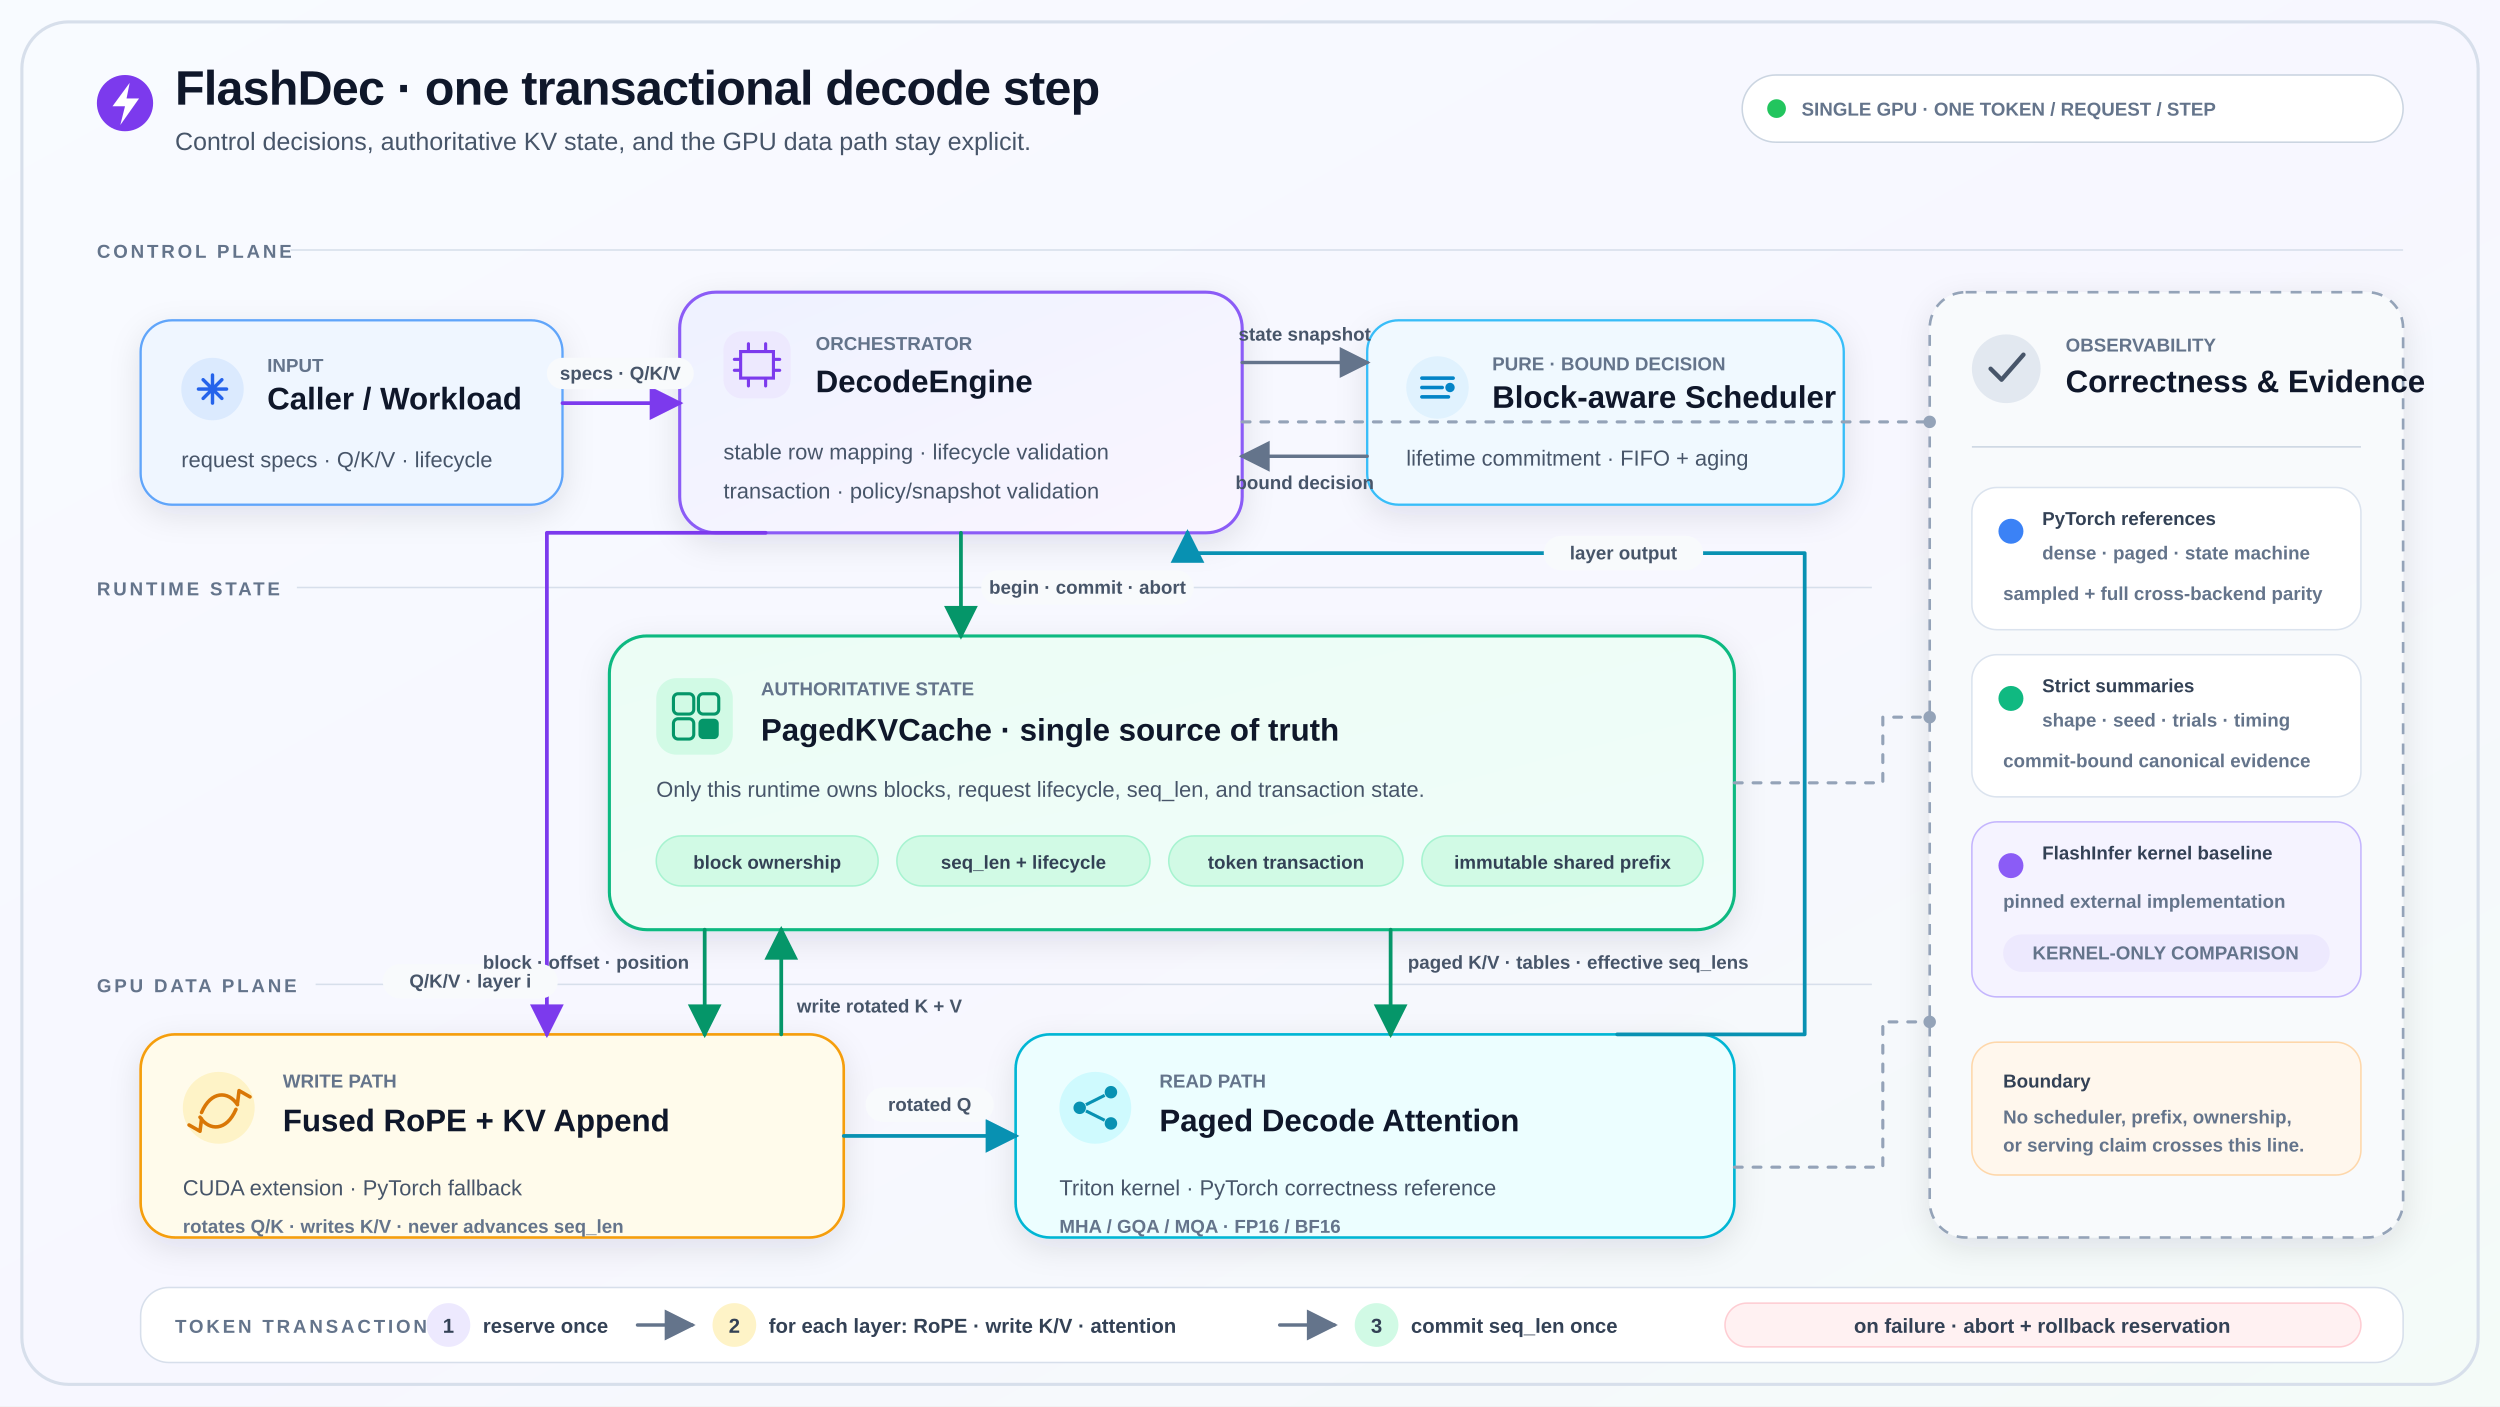
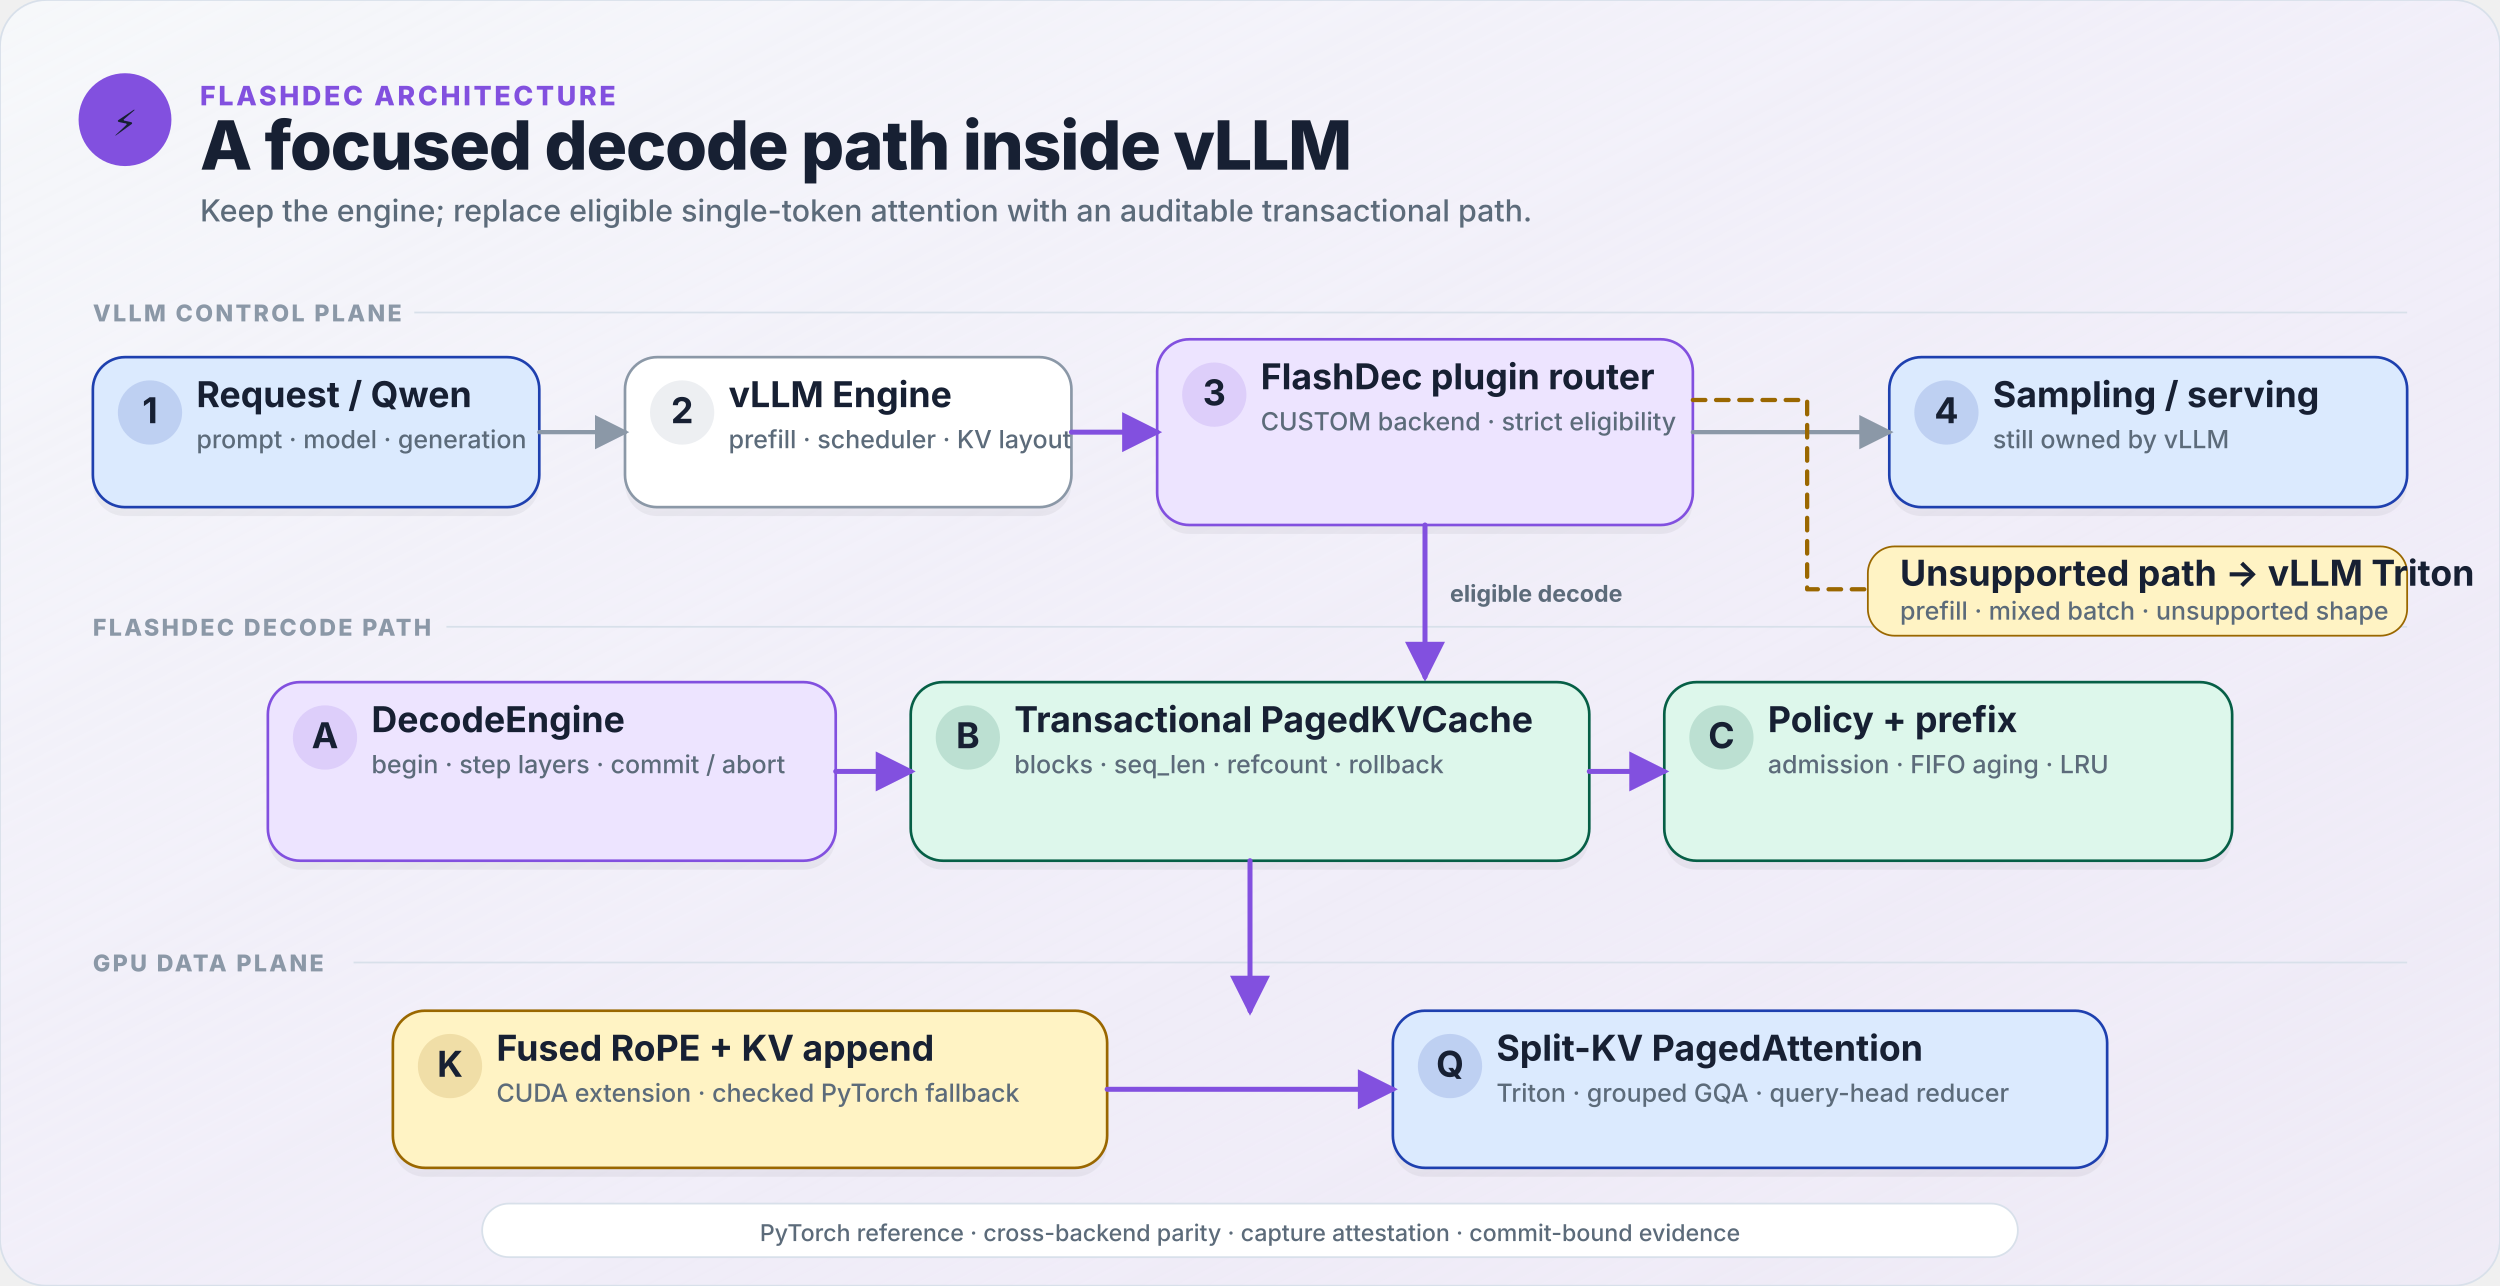
- <svg xmlns="http://www.w3.org/2000/svg" width="1600" height="900" viewBox="0 0 1600 900" role="img" aria-labelledby="title desc">
+ <svg xmlns="http://www.w3.org/2000/svg" width="1400" height="720" viewBox="0 0 1400 720" role="img" aria-labelledby="architecture-title architecture-description" data-theme="light">
  <defs>
-     <linearGradient id="canvas" x1="0" y1="0" x2="1" y2="1">
-       <stop offset="0" stop-color="#f8fbff" />
-       <stop offset="0.52" stop-color="#f7f7ff" />
-       <stop offset="1" stop-color="#f4fbf8" />
+     <linearGradient id="background" x1="0" y1="0" x2="1" y2="1">
+       <stop offset="0%" stop-color="#F6F8FA" />
+       <stop offset="100%" stop-color="#EDE4FF" stop-opacity="0.4" />
    </linearGradient>
-     <linearGradient id="engine" x1="0" y1="0" x2="1" y2="1">
-       <stop offset="0" stop-color="#eef2ff" />
-       <stop offset="1" stop-color="#faf5ff" />
+     <linearGradient id="shadow" x1="0" y1="0" x2="0" y2="1">
+       <stop offset="0%" stop-color="#1F29370F" stop-opacity="0" />
+       <stop offset="100%" stop-color="#1F29370F" stop-opacity="1" />
    </linearGradient>
-     <linearGradient id="cache" x1="0" y1="0" x2="1" y2="1">
-       <stop offset="0" stop-color="#ecfdf5" />
-       <stop offset="1" stop-color="#f0fdfa" />
-     </linearGradient>
-     <filter id="shadow" x="-20%" y="-25%" width="140%" height="160%">
-       <feDropShadow dx="0" dy="6" stdDeviation="10" flood-color="#0f172a" flood-opacity="0.10" />
-     </filter>
-     <marker id="arrow" markerWidth="9" markerHeight="9" refX="8" refY="4.5" orient="auto" markerUnits="strokeWidth">
-       <path d="M0 0 9 4.5 0 9Z" fill="#64748b" />
+     <marker id="arrow" markerWidth="8" markerHeight="8" refX="7" refY="4" orient="auto" markerUnits="strokeWidth">
+       <path d="M0,0 L8,4 L0,8 Z" fill="#8B98A7" />
    </marker>
-     <marker id="arrow-purple" markerWidth="9" markerHeight="9" refX="8" refY="4.5" orient="auto" markerUnits="strokeWidth">
-       <path d="M0 0 9 4.5 0 9Z" fill="#7c3aed" />
+     <marker id="arrow-purple" markerWidth="8" markerHeight="8" refX="7" refY="4" orient="auto" markerUnits="strokeWidth">
+       <path d="M0,0 L8,4 L0,8 Z" fill="#8250DF" />
    </marker>
-     <marker id="arrow-green" markerWidth="9" markerHeight="9" refX="8" refY="4.5" orient="auto" markerUnits="strokeWidth">
-       <path d="M0 0 9 4.5 0 9Z" fill="#059669" />
-     </marker>
-     <marker id="arrow-cyan" markerWidth="9" markerHeight="9" refX="8" refY="4.5" orient="auto" markerUnits="strokeWidth">
-       <path d="M0 0 9 4.5 0 9Z" fill="#0891b2" />
+     <marker id="arrow-amber" markerWidth="8" markerHeight="8" refX="7" refY="4" orient="auto" markerUnits="strokeWidth">
+       <path d="M0,0 L8,4 L0,8 Z" fill="#9A6700" />
    </marker>
    <style>
-       text { font-family: Arial, Helvetica, sans-serif; }
-       .title { fill: #0f172a; font-size: 31px; font-weight: 750; letter-spacing: -0.5px; }
-       .subtitle { fill: #475569; font-size: 16px; font-weight: 500; }
-       .lane { fill: #64748b; font-size: 12px; font-weight: 750; letter-spacing: 1.8px; }
-       .card-title { fill: #0f172a; font-size: 20px; font-weight: 730; }
-       .card-copy { fill: #475569; font-size: 14px; font-weight: 500; }
-       .small { fill: #64748b; font-size: 12px; font-weight: 600; }
-       .edge-label { fill: #475569; font-size: 12px; font-weight: 650; }
-       .chip { fill: #334155; font-size: 12px; font-weight: 650; }
-       .step { fill: #334155; font-size: 13px; font-weight: 650; }
-       .edge { fill: none; stroke: #64748b; stroke-width: 2.2; stroke-linecap: round; stroke-linejoin: round; }
-       .edge-purple { fill: none; stroke: #7c3aed; stroke-width: 2.4; stroke-linecap: round; stroke-linejoin: round; }
-       .edge-green { fill: none; stroke: #059669; stroke-width: 2.4; stroke-linecap: round; stroke-linejoin: round; }
-       .edge-cyan { fill: none; stroke: #0891b2; stroke-width: 2.4; stroke-linecap: round; stroke-linejoin: round; }
-       .evidence-edge { fill: none; stroke: #94a3b8; stroke-width: 2; stroke-dasharray: 5 7; stroke-linecap: round; }
+       text { font-family: -apple-system, BlinkMacSystemFont, "Segoe UI", Inter, Roboto, Arial, sans-serif; }
+       .eyebrow { fill: #8250DF; font-size: 15px; font-weight: 760; letter-spacing: 1.5px; }
+       .title { fill: #172033; font-size: 38px; font-weight: 780; letter-spacing: -0.7px; }
+       .subtitle { fill: #5C6B7A; font-size: 17px; font-weight: 480; }
+       .lane { fill: #8B98A7; font-size: 13px; font-weight: 760; letter-spacing: 1.3px; }
+       .card-title { fill: #172033; font-size: 20px; font-weight: 740; }
+       .card-copy { fill: #5C6B7A; font-size: 14px; font-weight: 500; }
+       .chip { fill: #172033; font-size: 13px; font-weight: 650; }
+       .edge-label { fill: #5C6B7A; font-size: 13px; font-weight: 650; }
+       .scope { fill: #5C6B7A; font-size: 13px; font-weight: 520; text-anchor: middle; }
+       .panel { fill: #FFFFFF; stroke: #D8E0EA; stroke-width: 1.2; }
+       .soft { fill: #F8FAFC; stroke: #D8E0EA; stroke-width: 1.1; }
+       .arrow { fill: none; stroke: #8B98A7; stroke-width: 2.4; stroke-linecap: round; stroke-linejoin: round; }
+       .arrow-purple { fill: none; stroke: #8250DF; stroke-width: 2.8; stroke-linecap: round; stroke-linejoin: round; }
+       .arrow-amber { fill: none; stroke: #9A6700; stroke-width: 2.4; stroke-linecap: round; stroke-linejoin: round; stroke-dasharray: 7 6; }
    </style>
  </defs>
-   <rect width="1600" height="900" fill="url(#canvas)" />
-   <rect x="14" y="14" width="1572" height="872" rx="30" fill="none" stroke="#d7dfeb" stroke-width="2" />
-   <g transform="translate(62 48)">
-     <circle cx="18" cy="18" r="18" fill="#7c3aed" />
-     <path d="M21 5 10 20h8l-3 12 12-17h-8Z" fill="#fff" />
-     <text x="50" y="19" class="title">FlashDec · one transactional decode step</text>
-     <text x="50" y="48" class="subtitle">Control decisions, authoritative KV state, and the GPU data path stay explicit.</text>
-   </g>
-   <g transform="translate(1115 48)">
-     <rect width="423" height="43" rx="21.5" fill="#ffffff" stroke="#cbd5e1" />
-     <circle cx="22" cy="21.5" r="6" fill="#22c55e" />
-     <text x="38" y="26" class="small">SINGLE GPU · ONE TOKEN / REQUEST / STEP</text>
-   </g>
-   <g>
-     <text x="62" y="165" class="lane">CONTROL PLANE</text>
-     <line x1="186" y1="160" x2="1538" y2="160" stroke="#d7dfeb" />
-     <text x="62" y="381" class="lane">RUNTIME STATE</text>
-     <line x1="190" y1="376" x2="1198" y2="376" stroke="#d7dfeb" />
-     <text x="62" y="635" class="lane">GPU DATA PLANE</text>
-     <line x1="202" y1="630" x2="1198" y2="630" stroke="#d7dfeb" />
-   </g>
-   <g filter="url(#shadow)">
-     <rect x="90" y="205" width="270" height="118" rx="20" fill="#eff6ff" stroke="#60a5fa" stroke-width="1.5" />
-   </g>
-   <g transform="translate(116 229)">
-     <circle cx="20" cy="20" r="20" fill="#dbeafe" />
-     <path d="M11 20h18M20 11v18M14 14l12 12M26 14 14 26" fill="none" stroke="#2563eb" stroke-width="2.2" stroke-linecap="round" />
-     <text x="55" y="9" class="small" fill="#2563eb">INPUT</text>
-     <text x="55" y="33" class="card-title">Caller / Workload</text>
-     <text x="0" y="70" class="card-copy">request specs · Q/K/V · lifecycle</text>
-   </g>
-   <g filter="url(#shadow)">
-     <rect x="435" y="187" width="360" height="154" rx="23" fill="url(#engine)" stroke="#8b5cf6" stroke-width="2" />
-   </g>
-   <g transform="translate(463 212)">
-     <rect x="0" y="0" width="43" height="43" rx="12" fill="#ede9fe" />
-     <path d="M11 13h21v17H11zM16 8v5M27 8v5M16 30v5M27 30v5M7 18h4M7 25h4M32 18h4M32 25h4" fill="none" stroke="#7c3aed" stroke-width="2" stroke-linecap="round" />
-     <text x="59" y="12" class="small" fill="#7c3aed">ORCHESTRATOR</text>
-     <text x="59" y="39" class="card-title">DecodeEngine</text>
-     <text x="0" y="82" class="card-copy">stable row mapping · lifecycle validation</text>
-     <text x="0" y="107" class="card-copy">transaction · policy/snapshot validation</text>
-   </g>
-   <g filter="url(#shadow)">
-     <rect x="875" y="205" width="305" height="118" rx="20" fill="#f0f9ff" stroke="#38bdf8" stroke-width="1.5" />
-   </g>
-   <g transform="translate(900 228)">
-     <circle cx="20" cy="20" r="20" fill="#e0f2fe" />
-     <path d="M10 14h20M10 20h13M10 26h17" fill="none" stroke="#0284c7" stroke-width="2.3" stroke-linecap="round" />
-     <circle cx="28" cy="20" r="3" fill="#0284c7" />
-     <text x="55" y="9" class="small" fill="#0284c7">PURE · BOUND DECISION</text>
-     <text x="55" y="33" class="card-title">Block-aware Scheduler</text>
-     <text x="0" y="70" class="card-copy">lifetime commitment · FIFO + aging</text>
-   </g>
-   <path d="M360 258H435" class="edge-purple" marker-end="url(#arrow-purple)" />
-   <rect x="350" y="229" width="94" height="20" rx="10" fill="#f8fafc" />
-   <text x="397" y="243" text-anchor="middle" class="edge-label">specs · Q/K/V</text>
-   <path d="M795 232H875" class="edge" marker-end="url(#arrow)" />
-   <text x="835" y="218" text-anchor="middle" class="edge-label">state snapshot</text>
-   <path d="M875 292H795" class="edge" marker-end="url(#arrow)" />
-   <text x="835" y="313" text-anchor="middle" class="edge-label">bound decision</text>
-   <g filter="url(#shadow)">
-     <rect x="390" y="407" width="720" height="188" rx="24" fill="url(#cache)" stroke="#10b981" stroke-width="2" />
-   </g>
-   <g transform="translate(420 432)">
-     <g>
-       <rect x="0" y="2" width="49" height="49" rx="13" fill="#d1fae5" />
-       <rect x="11" y="12" width="13" height="13" rx="3" fill="none" stroke="#059669" stroke-width="2" />
-       <rect x="27" y="12" width="13" height="13" rx="3" fill="none" stroke="#059669" stroke-width="2" />
-       <rect x="11" y="28" width="13" height="13" rx="3" fill="none" stroke="#059669" stroke-width="2" />
-       <rect x="27" y="28" width="13" height="13" rx="3" fill="#059669" />
-     </g>
-     <text x="67" y="13" class="small" fill="#047857">AUTHORITATIVE STATE</text>
-     <text x="67" y="42" class="card-title">PagedKVCache · single source of truth</text>
-     <text x="0" y="78" class="card-copy">Only this runtime owns blocks, request lifecycle, seq_len, and transaction state.</text>
-     <g transform="translate(0 103)">
-       <rect width="142" height="32" rx="16" fill="#d1fae5" stroke="#a7f3d0" />
-       <text x="71" y="21" text-anchor="middle" class="chip">block ownership</text>
-       <rect x="154" width="162" height="32" rx="16" fill="#d1fae5" stroke="#a7f3d0" />
-       <text x="235" y="21" text-anchor="middle" class="chip">seq_len + lifecycle</text>
-       <rect x="328" width="150" height="32" rx="16" fill="#d1fae5" stroke="#a7f3d0" />
-       <text x="403" y="21" text-anchor="middle" class="chip">token transaction</text>
-       <rect x="490" width="180" height="32" rx="16" fill="#d1fae5" stroke="#a7f3d0" />
-       <text x="580" y="21" text-anchor="middle" class="chip">immutable shared prefix</text>
-     </g>
-   </g>
-   <path d="M615 341V407" class="edge-green" marker-end="url(#arrow-green)" />
-   <rect x="628" y="365" width="136" height="22" rx="11" fill="#f8fafc" />
-   <text x="696" y="380" text-anchor="middle" class="edge-label">begin · commit · abort</text>
-   <g filter="url(#shadow)">
-     <rect x="90" y="662" width="450" height="130" rx="22" fill="#fffbeb" stroke="#f59e0b" stroke-width="1.7" />
-   </g>
-   <g transform="translate(117 686)">
-     <circle cx="23" cy="23" r="23" fill="#fef3c7" />
-     <path d="M12 26c6-14 17-14 23-5M35 20l1-8 7 4M34 24c-6 14-17 14-23 5M12 30l-1 8-7-4" fill="none" stroke="#d97706" stroke-width="2.3" stroke-linecap="round" stroke-linejoin="round" />
-     <text x="64" y="10" class="small" fill="#b45309">WRITE PATH</text>
-     <text x="64" y="38" class="card-title">Fused RoPE + KV Append</text>
-     <text x="0" y="79" class="card-copy">CUDA extension · PyTorch fallback</text>
-     <text x="0" y="103" class="small">rotates Q/K · writes K/V · never advances seq_len</text>
-   </g>
-   <g filter="url(#shadow)">
-     <rect x="650" y="662" width="460" height="130" rx="22" fill="#ecfeff" stroke="#06b6d4" stroke-width="1.7" />
-   </g>
-   <g transform="translate(678 686)">
-     <circle cx="23" cy="23" r="23" fill="#cffafe" />
-     <circle cx="13" cy="23" r="4" fill="#0891b2" />
-     <circle cx="33" cy="13" r="4" fill="#0891b2" />
-     <circle cx="33" cy="33" r="4" fill="#0891b2" />
-     <path d="M17 21 29 15M17 25l12 6" stroke="#0891b2" stroke-width="2" />
-     <text x="64" y="10" class="small" fill="#0e7490">READ PATH</text>
-     <text x="64" y="38" class="card-title">Paged Decode Attention</text>
-     <text x="0" y="79" class="card-copy">Triton kernel · PyTorch correctness reference</text>
-     <text x="0" y="103" class="small">MHA / GQA / MQA · FP16 / BF16</text>
-   </g>
-   <path d="M490 341H350V662" class="edge-purple" marker-end="url(#arrow-purple)" />
-   <rect x="245" y="617" width="112" height="22" rx="11" fill="#f8fafc" />
-   <text x="301" y="632" text-anchor="middle" class="edge-label">Q/K/V · layer i</text>
-   <path d="M451 595V662" class="edge-green" marker-end="url(#arrow-green)" />
-   <text x="441" y="620" text-anchor="end" class="edge-label">block · offset · position</text>
-   <path d="M500 662V595" class="edge-green" marker-end="url(#arrow-green)" />
-   <text x="510" y="648" class="edge-label">write rotated K + V</text>
-   <path d="M540 727H650" class="edge-cyan" marker-end="url(#arrow-cyan)" />
-   <rect x="554" y="696" width="82" height="22" rx="11" fill="#f8fafc" />
-   <text x="595" y="711" text-anchor="middle" class="edge-label">rotated Q</text>
-   <path d="M890 595V662" class="edge-green" marker-end="url(#arrow-green)" />
-   <text x="901" y="620" class="edge-label">paged K/V · tables · effective seq_lens</text>
-   <path d="M1035 662H1155V354H760V341" class="edge-cyan" marker-end="url(#arrow-cyan)" />
-   <rect x="988" y="343" width="102" height="22" rx="11" fill="#f8fafc" />
-   <text x="1039" y="358" text-anchor="middle" class="edge-label">layer output</text>
-   <g filter="url(#shadow)">
-     <rect x="1235" y="187" width="303" height="605" rx="23" fill="#f8fafc" stroke="#94a3b8" stroke-width="1.7" stroke-dasharray="7 6" />
-   </g>
-   <g transform="translate(1262 214)">
-     <circle cx="22" cy="22" r="22" fill="#e2e8f0" />
-     <path d="m12 22 7 7 14-16" fill="none" stroke="#475569" stroke-width="2.8" stroke-linecap="round" stroke-linejoin="round" />
-     <text x="60" y="11" class="small">OBSERVABILITY</text>
-     <text x="60" y="37" class="card-title">Correctness &amp; Evidence</text>
-     <line x1="0" y1="72" x2="249" y2="72" stroke="#cbd5e1" />
-     <g transform="translate(0 98)">
-       <rect width="249" height="91" rx="16" fill="#fff" stroke="#dbe3ee" />
-       <circle cx="25" cy="28" r="8" fill="#3b82f6" />
-       <text x="45" y="24" class="chip">PyTorch references</text>
-       <text x="45" y="46" class="small">dense · paged · state machine</text>
-       <text x="20" y="72" class="small">sampled + full cross-backend parity</text>
-     </g>
-     <g transform="translate(0 205)">
-       <rect width="249" height="91" rx="16" fill="#fff" stroke="#dbe3ee" />
-       <circle cx="25" cy="28" r="8" fill="#10b981" />
-       <text x="45" y="24" class="chip">Strict summaries</text>
-       <text x="45" y="46" class="small">shape · seed · trials · timing</text>
-       <text x="20" y="72" class="small">commit-bound canonical evidence</text>
-     </g>
-     <g transform="translate(0 312)">
-       <rect width="249" height="112" rx="16" fill="#f5f3ff" stroke="#c4b5fd" />
-       <circle cx="25" cy="28" r="8" fill="#8b5cf6" />
-       <text x="45" y="24" class="chip">FlashInfer kernel baseline</text>
-       <text x="20" y="55" class="small">pinned external implementation</text>
-       <rect x="20" y="72" width="209" height="24" rx="12" fill="#ede9fe" />
-       <text x="124" y="88" text-anchor="middle" class="small" fill="#6d28d9">KERNEL-ONLY COMPARISON</text>
-     </g>
-     <g transform="translate(0 453)">
-       <rect width="249" height="85" rx="16" fill="#fff7ed" stroke="#fed7aa" />
-       <text x="20" y="29" class="chip">Boundary</text>
-       <text x="20" y="52" class="small">No scheduler, prefix, ownership,</text>
-       <text x="20" y="70" class="small">or serving claim crosses this line.</text>
-     </g>
-   </g>
-   <path d="M795 270H1235" class="evidence-edge" />
-   <path d="M1110 501H1205V459H1235" class="evidence-edge" />
-   <path d="M1110 747H1205V654H1235" class="evidence-edge" />
-   <circle cx="1235" cy="270" r="4" fill="#94a3b8" />
-   <circle cx="1235" cy="459" r="4" fill="#94a3b8" />
-   <circle cx="1235" cy="654" r="4" fill="#94a3b8" />
-   <g transform="translate(90 824)">
-     <rect width="1448" height="48" rx="18" fill="#ffffff" stroke="#d7dfeb" />
-     <text x="22" y="29" class="lane" fill="#7c3aed">TOKEN TRANSACTION</text>
-     <circle cx="197" cy="24" r="14" fill="#ede9fe" />
-     <text x="197" y="29" text-anchor="middle" class="step" fill="#6d28d9">1</text>
-     <text x="219" y="29" class="step">reserve once</text>
-     <path d="M318 24h35" class="edge" marker-end="url(#arrow)" />
-     <circle cx="380" cy="24" r="14" fill="#fef3c7" />
-     <text x="380" y="29" text-anchor="middle" class="step" fill="#b45309">2</text>
-     <text x="402" y="29" class="step">for each layer: RoPE · write K/V · attention</text>
-     <path d="M729 24h35" class="edge" marker-end="url(#arrow)" />
-     <circle cx="791" cy="24" r="14" fill="#d1fae5" />
-     <text x="791" y="29" text-anchor="middle" class="step" fill="#047857">3</text>
-     <text x="813" y="29" class="step">commit seq_len once</text>
-     <rect x="1014" y="10" width="407" height="28" rx="14" fill="#fff1f2" stroke="#fecdd3" />
-     <text x="1217" y="29" text-anchor="middle" class="step" fill="#be123c">on failure · abort + rollback reservation</text>
-   </g>
+   <rect width="1400" height="720" rx="26" fill="url(#background)" stroke="#D8E0EA" />
+   <circle cx="70" cy="67" r="26" fill="#8250DF" />
+   <text x="70" y="76" class="card-title" text-anchor="middle">⚡</text>
+   <text x="112" y="59" class="eyebrow">FLASHDEC ARCHITECTURE</text>
+   <text x="112" y="95" class="title">A focused decode path inside vLLM</text>
+   <text x="112" y="124" class="subtitle">Keep the engine; replace eligible single-token attention with an auditable transactional path.</text>
+   <text x="52" y="180" class="lane">VLLM CONTROL PLANE</text>
+   <line x1="232" y1="175" x2="1348" y2="175" stroke="#D8E0EA" />
+   <rect x="52" y="205" width="250" height="84" rx="18" fill="url(#shadow)" />
+   <rect x="52" y="200" width="250" height="84" rx="18" fill="#DBEAFE" stroke="#1E40AF" stroke-width="1.5" />
+   <circle cx="84" cy="231" r="18" fill="#1E40AF" fill-opacity="0.15" />
+   <text x="84" y="237" class="card-title" text-anchor="middle">1</text>
+   <text x="110" y="228" class="card-title">Request / Qwen</text>
+   <text x="110" y="251" class="card-copy">prompt · model · generation</text>
+   <rect x="350" y="205" width="250" height="84" rx="18" fill="url(#shadow)" />
+   <rect x="350" y="200" width="250" height="84" rx="18" fill="#FFFFFF" stroke="#8B98A7" stroke-width="1.5" />
+   <circle cx="382" cy="231" r="18" fill="#8B98A7" fill-opacity="0.15" />
+   <text x="382" y="237" class="card-title" text-anchor="middle">2</text>
+   <text x="408" y="228" class="card-title">vLLM Engine</text>
+   <text x="408" y="251" class="card-copy">prefill · scheduler · KV layout</text>
+   <rect x="648" y="195" width="300" height="104" rx="18" fill="url(#shadow)" />
+   <rect x="648" y="190" width="300" height="104" rx="18" fill="#EDE4FF" stroke="#8250DF" stroke-width="1.5" />
+   <circle cx="680" cy="221" r="18" fill="#8250DF" fill-opacity="0.15" />
+   <text x="680" y="227" class="card-title" text-anchor="middle">3</text>
+   <text x="706" y="218" class="card-title">FlashDec plugin router</text>
+   <text x="706" y="241" class="card-copy">CUSTOM backend · strict eligibility</text>
+   <rect x="1058" y="205" width="290" height="84" rx="18" fill="url(#shadow)" />
+   <rect x="1058" y="200" width="290" height="84" rx="18" fill="#DBEAFE" stroke="#1E40AF" stroke-width="1.5" />
+   <circle cx="1090" cy="231" r="18" fill="#1E40AF" fill-opacity="0.15" />
+   <text x="1090" y="237" class="card-title" text-anchor="middle">4</text>
+   <text x="1116" y="228" class="card-title">Sampling / serving</text>
+   <text x="1116" y="251" class="card-copy">still owned by vLLM</text>
+   <path d="M302 242H350" class="arrow" marker-end="url(#arrow)" />
+   <path d="M600 242H648" class="arrow-purple" marker-end="url(#arrow-purple)" />
+   <path d="M948 242H1058" class="arrow" marker-end="url(#arrow)" />
+   <text x="52" y="356" class="lane">FLASHDEC DECODE PATH</text>
+   <line x1="250" y1="351" x2="1348" y2="351" stroke="#D8E0EA" />
+   <path d="M798 294V379" class="arrow-purple" marker-end="url(#arrow-purple)" />
+   <text x="812" y="337" class="edge-label">eligible decode</text>
+   <rect x="150" y="387" width="318" height="100" rx="18" fill="url(#shadow)" />
+   <rect x="150" y="382" width="318" height="100" rx="18" fill="#EDE4FF" stroke="#8250DF" stroke-width="1.5" />
+   <circle cx="182" cy="413" r="18" fill="#8250DF" fill-opacity="0.15" />
+   <text x="182" y="419" class="card-title" text-anchor="middle">A</text>
+   <text x="208" y="410" class="card-title">DecodeEngine</text>
+   <text x="208" y="433" class="card-copy">begin · step layers · commit / abort</text>
+   <rect x="510" y="387" width="380" height="100" rx="18" fill="url(#shadow)" />
+   <rect x="510" y="382" width="380" height="100" rx="18" fill="#DDF7EB" stroke="#065F46" stroke-width="1.5" />
+   <circle cx="542" cy="413" r="18" fill="#065F46" fill-opacity="0.15" />
+   <text x="542" y="419" class="card-title" text-anchor="middle">B</text>
+   <text x="568" y="410" class="card-title">Transactional PagedKVCache</text>
+   <text x="568" y="433" class="card-copy">blocks · seq_len · refcount · rollback</text>
+   <rect x="932" y="387" width="318" height="100" rx="18" fill="url(#shadow)" />
+   <rect x="932" y="382" width="318" height="100" rx="18" fill="#DDF7EB" stroke="#065F46" stroke-width="1.5" />
+   <circle cx="964" cy="413" r="18" fill="#065F46" fill-opacity="0.15" />
+   <text x="964" y="419" class="card-title" text-anchor="middle">C</text>
+   <text x="990" y="410" class="card-title">Policy + prefix</text>
+   <text x="990" y="433" class="card-copy">admission · FIFO aging · LRU</text>
+   <path d="M468 432H510" class="arrow-purple" marker-end="url(#arrow-purple)" />
+   <path d="M890 432H932" class="arrow-purple" marker-end="url(#arrow-purple)" />
+   <path d="M948 224H1012V330H1262" class="arrow-amber" marker-end="url(#arrow-amber)" />
+   <rect x="1046" y="306" width="302" height="50" rx="15" fill="#FFF3C4" stroke="#9A6700" />
+   <text x="1064" y="328" class="card-title">Unsupported path → vLLM Triton</text>
+   <text x="1064" y="347" class="card-copy">prefill · mixed batch · unsupported shape</text>
+   <text x="52" y="544" class="lane">GPU DATA PLANE</text>
+   <line x1="198" y1="539" x2="1348" y2="539" stroke="#D8E0EA" />
+   <path d="M700 482V566" class="arrow-purple" marker-end="url(#arrow-purple)" />
+   <rect x="220" y="571" width="400" height="88" rx="18" fill="url(#shadow)" />
+   <rect x="220" y="566" width="400" height="88" rx="18" fill="#FFF3C4" stroke="#9A6700" stroke-width="1.5" />
+   <circle cx="252" cy="597" r="18" fill="#9A6700" fill-opacity="0.15" />
+   <text x="252" y="603" class="card-title" text-anchor="middle">K</text>
+   <text x="278" y="594" class="card-title">Fused RoPE + KV append</text>
+   <text x="278" y="617" class="card-copy">CUDA extension · checked PyTorch fallback</text>
+   <rect x="780" y="571" width="400" height="88" rx="18" fill="url(#shadow)" />
+   <rect x="780" y="566" width="400" height="88" rx="18" fill="#DBEAFE" stroke="#1E40AF" stroke-width="1.5" />
+   <circle cx="812" cy="597" r="18" fill="#1E40AF" fill-opacity="0.15" />
+   <text x="812" y="603" class="card-title" text-anchor="middle">Q</text>
+   <text x="838" y="594" class="card-title">Split-KV PagedAttention</text>
+   <text x="838" y="617" class="card-copy">Triton · grouped GQA · query-head reducer</text>
+   <path d="M620 610H780" class="arrow-purple" marker-end="url(#arrow-purple)" />
+   <rect x="270" y="674" width="860" height="30" rx="15" fill="#FFFFFF" stroke="#D8E0EA" />
+   <text x="700" y="695" class="scope">PyTorch reference  ·  cross-backend parity  ·  capture attestation  ·  commit-bound evidence</text>
</svg>
